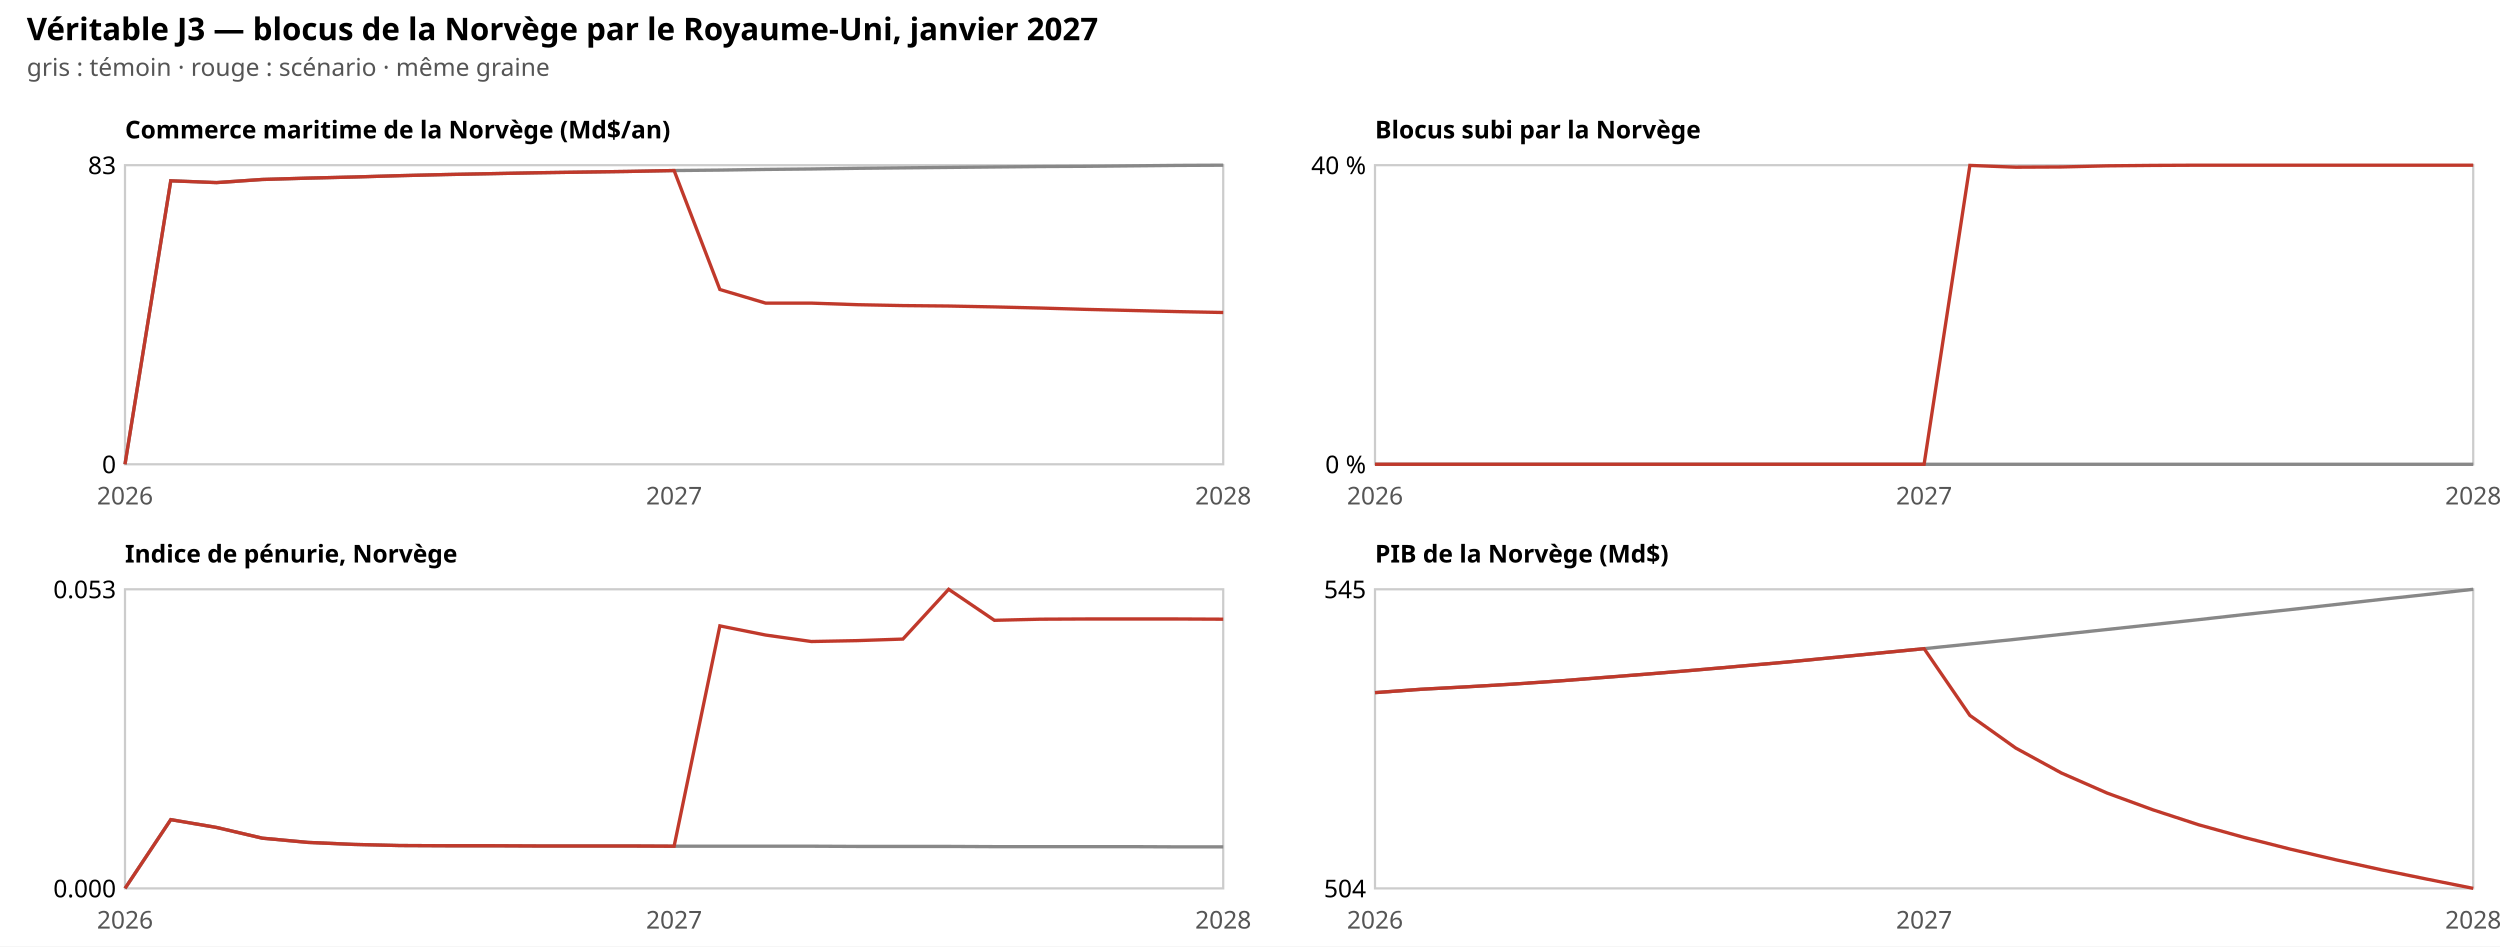
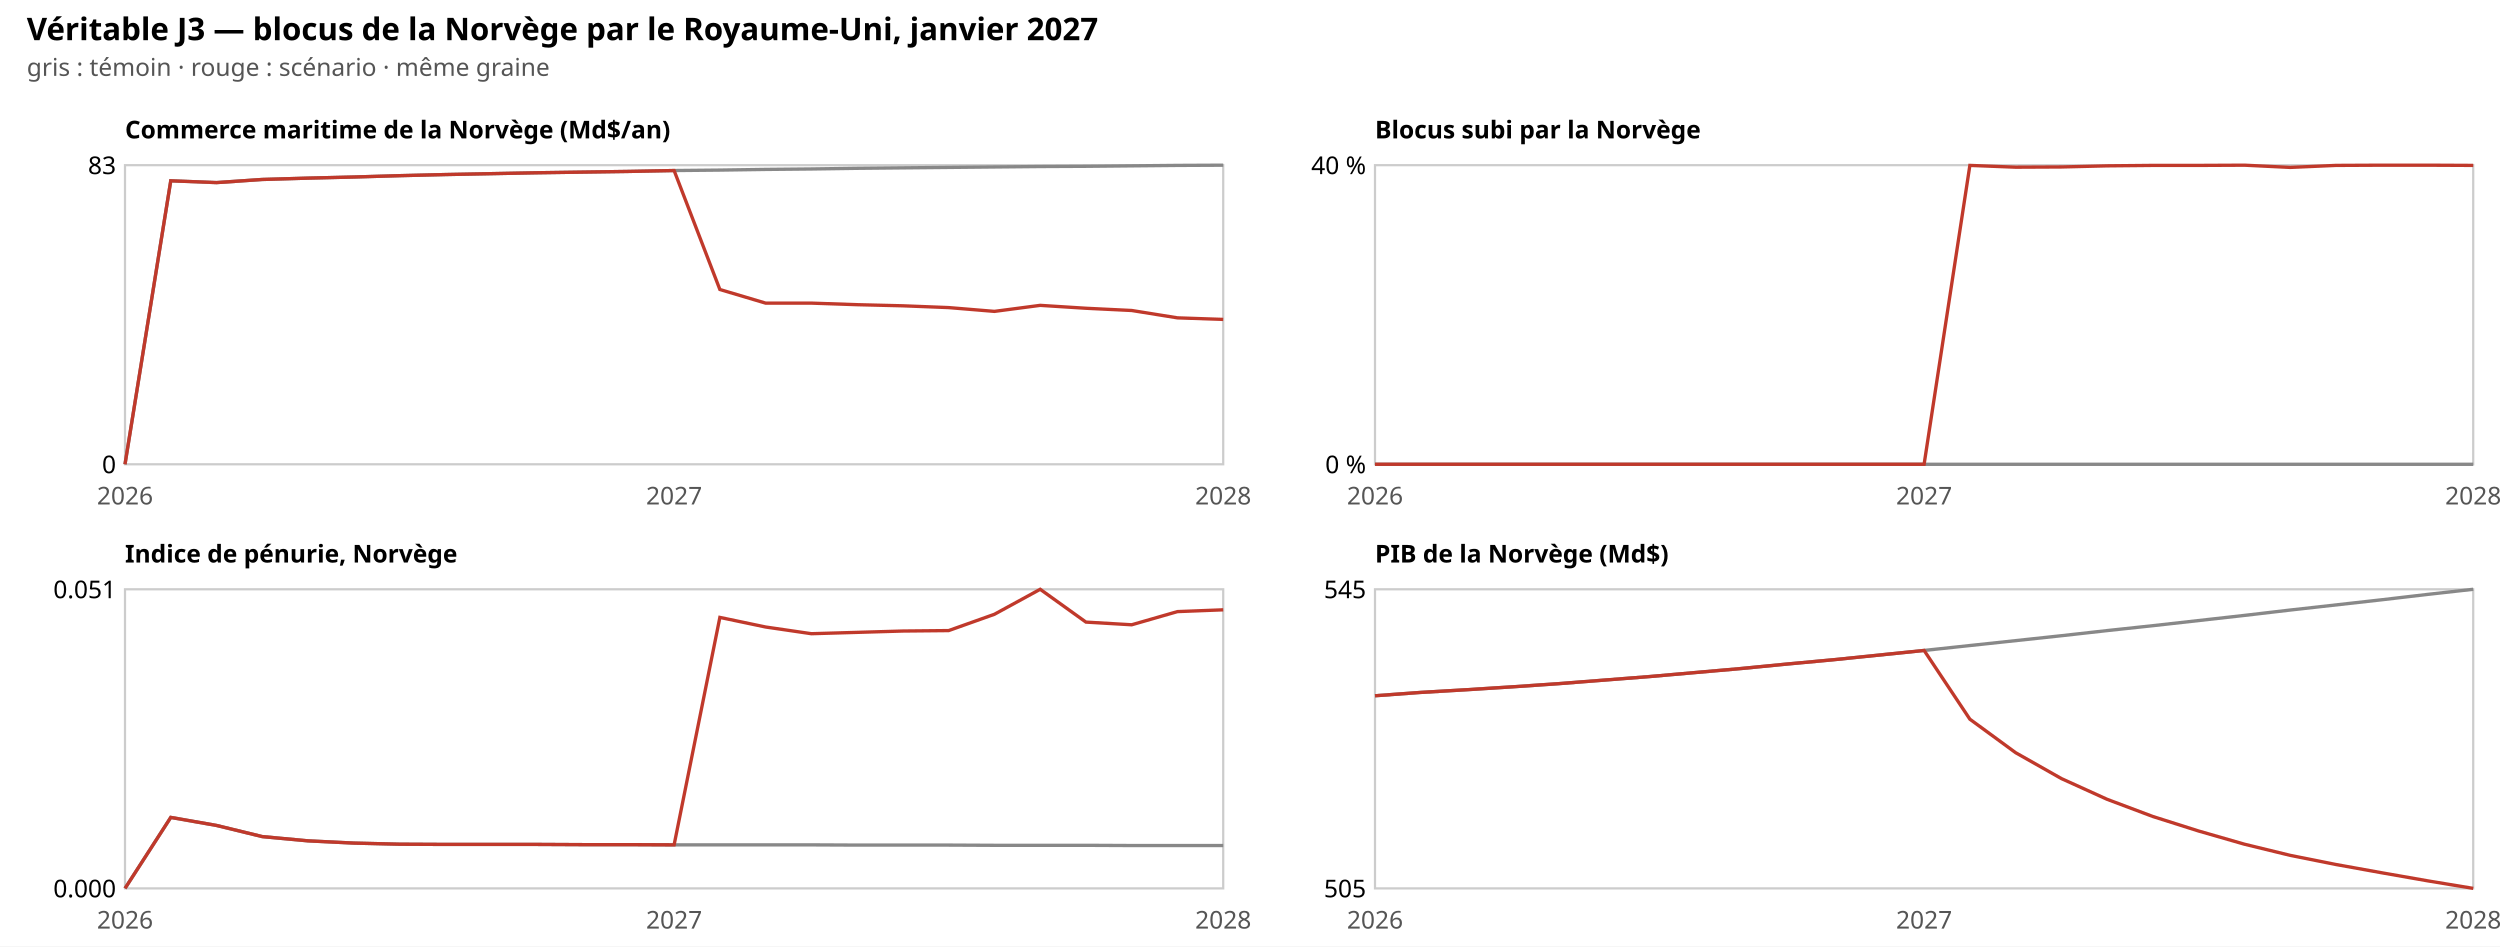
<svg xmlns="http://www.w3.org/2000/svg" width="1120" height="424" font-family="sans-serif" font-size="11">
  <rect width="100%" height="100%" fill="#ffffff" />
  <text x="12" y="18" font-size="14" font-weight="bold">Véritable J3 — blocus de la Norvège par le Royaume-Uni, janvier 2027</text>
  <text x="12" y="34" fill="#555">gris : témoin · rouge : scénario · même graine</text>
  <text x="56" y="62" font-weight="bold">Commerce maritime de la Norvège (Md$/an)</text>
  <rect x="56" y="74" width="492" height="134" fill="none" stroke="#ccc" />
  <text x="52" y="78" text-anchor="end">83</text>
  <text x="52" y="212" text-anchor="end">0</text>
  <text x="56" y="226" text-anchor="middle" fill="#555">2026</text>
  <text x="302" y="226" text-anchor="middle" fill="#555">2027</text>
  <text x="548" y="226" text-anchor="middle" fill="#555">2028</text>
  <path d="M56.0,208.0L76.5,81.0L97.0,81.8L117.5,80.4L138.0,79.8L158.5,79.3L179.0,78.7L199.5,78.2L220.0,77.8L240.5,77.4L261.0,77.1L281.5,76.8L302.0,76.4L322.5,76.2L343.0,75.9L363.5,75.7L384.0,75.4L404.5,75.2L425.0,75.0L445.5,74.8L466.0,74.6L486.5,74.5L507.0,74.3L527.5,74.1L548.0,74.0" fill="none" stroke="#888" stroke-width="1.5" />
-   <path d="M56.0,208.0L76.5,81.0L97.0,81.8L117.5,80.4L138.0,79.8L158.5,79.3L179.0,78.7L199.5,78.2L220.0,77.8L240.5,77.4L261.0,77.1L281.5,76.8L302.0,76.4L322.5,129.7L343.0,135.8L363.5,135.8L384.0,136.5L404.5,136.9L425.0,137.1L445.5,137.5L466.0,138.0L486.5,138.6L507.0,139.1L527.5,139.6L548.0,140.0" fill="none" stroke="#c0392b" stroke-width="1.5" />
+   <path d="M56.0,208.0L76.5,81.0L97.0,81.8L117.5,80.4L138.0,79.8L158.5,79.3L179.0,78.7L199.5,78.2L220.0,77.8L240.5,77.4L261.0,77.1L281.5,76.8L302.0,76.4L322.5,129.7L343.0,135.8L363.5,135.8L384.0,136.5L404.5,137.0L425.0,137.8L445.5,139.5L466.0,136.8L486.5,138.1L507.0,139.1L527.5,142.4L548.0,143.1" fill="none" stroke="#c0392b" stroke-width="1.5" />
  <text x="616" y="62" font-weight="bold">Blocus subi par la Norvège</text>
  <rect x="616" y="74" width="492" height="134" fill="none" stroke="#ccc" />
  <text x="612" y="78" text-anchor="end">40 %</text>
  <text x="612" y="212" text-anchor="end">0 %</text>
  <text x="616" y="226" text-anchor="middle" fill="#555">2026</text>
  <text x="862" y="226" text-anchor="middle" fill="#555">2027</text>
  <text x="1108" y="226" text-anchor="middle" fill="#555">2028</text>
  <path d="M616.0,208.0L636.5,208.0L657.0,208.0L677.5,208.0L698.0,208.0L718.5,208.0L739.0,208.0L759.5,208.0L780.0,208.0L800.5,208.0L821.0,208.0L841.5,208.0L862.0,208.0L882.5,208.0L903.0,208.0L923.5,208.0L944.0,208.0L964.5,208.0L985.0,208.0L1005.5,208.0L1026.0,208.0L1046.5,208.0L1067.0,208.0L1087.5,208.0L1108.0,208.0" fill="none" stroke="#888" stroke-width="1.5" />
-   <path d="M616.0,208.0L636.5,208.0L657.0,208.0L677.5,208.0L698.0,208.0L718.5,208.0L739.0,208.0L759.5,208.0L780.0,208.0L800.5,208.0L821.0,208.0L841.5,208.0L862.0,208.0L882.5,74.1L903.0,74.9L923.5,74.8L944.0,74.3L964.5,74.1L985.0,74.0L1005.5,74.0L1026.0,74.0L1046.5,74.0L1067.0,74.0L1087.5,74.0L1108.0,74.0" fill="none" stroke="#c0392b" stroke-width="1.5" />
+   <path d="M616.0,208.0L636.5,208.0L657.0,208.0L677.5,208.0L698.0,208.0L718.5,208.0L739.0,208.0L759.5,208.0L780.0,208.0L800.5,208.0L821.0,208.0L841.5,208.0L862.0,208.0L882.5,74.1L903.0,74.9L923.5,74.8L944.0,74.3L964.5,74.1L985.0,74.1L1005.5,74.0L1026.0,75.0L1046.5,74.1L1067.0,74.0L1087.5,74.0L1108.0,74.1" fill="none" stroke="#c0392b" stroke-width="1.5" />
  <text x="56" y="252" font-weight="bold">Indice de pénurie, Norvège</text>
  <rect x="56" y="264" width="492" height="134" fill="none" stroke="#ccc" />
-   <text x="52" y="268" text-anchor="end">0.053</text>
+   <text x="52" y="268" text-anchor="end">0.051</text>
  <text x="52" y="402" text-anchor="end">0.000</text>
  <text x="56" y="416" text-anchor="middle" fill="#555">2026</text>
  <text x="302" y="416" text-anchor="middle" fill="#555">2027</text>
  <text x="548" y="416" text-anchor="middle" fill="#555">2028</text>
-   <path d="M56.0,398.0L76.5,367.2L97.0,370.7L117.5,375.5L138.0,377.4L158.5,378.3L179.0,378.8L199.5,378.9L220.0,378.9L240.5,379.0L261.0,379.0L281.5,379.0L302.0,379.1L322.5,379.1L343.0,379.1L363.5,379.1L384.0,379.2L404.5,379.2L425.0,379.2L445.5,379.3L466.0,379.3L486.5,379.3L507.0,379.3L527.5,379.4L548.0,379.4" fill="none" stroke="#888" stroke-width="1.5" />
-   <path d="M56.0,398.0L76.5,367.2L97.0,370.7L117.5,375.5L138.0,377.4L158.5,378.3L179.0,378.8L199.5,378.9L220.0,378.9L240.5,379.0L261.0,379.0L281.5,379.0L302.0,379.1L322.5,280.4L343.0,284.5L363.5,287.4L384.0,287.0L404.5,286.3L425.0,264.0L445.5,277.9L466.0,277.4L486.5,277.3L507.0,277.3L527.5,277.3L548.0,277.4" fill="none" stroke="#c0392b" stroke-width="1.5" />
+   <path d="M56.0,398.0L76.5,366.2L97.0,369.8L117.5,374.8L138.0,376.7L158.5,377.7L179.0,378.2L199.5,378.3L220.0,378.3L240.5,378.3L261.0,378.4L281.5,378.4L302.0,378.5L322.5,378.5L343.0,378.5L363.5,378.5L384.0,378.6L404.5,378.6L425.0,378.6L445.5,378.7L466.0,378.7L486.5,378.7L507.0,378.8L527.5,378.8L548.0,378.8" fill="none" stroke="#888" stroke-width="1.5" />
+   <path d="M56.0,398.0L76.5,366.2L97.0,369.8L117.5,374.8L138.0,376.7L158.5,377.7L179.0,378.2L199.5,378.3L220.0,378.3L240.5,378.3L261.0,378.4L281.5,378.4L302.0,378.5L322.5,276.6L343.0,280.9L363.5,283.9L384.0,283.3L404.5,282.7L425.0,282.5L445.5,275.2L466.0,264.0L486.5,278.7L507.0,279.9L527.5,274.0L548.0,273.2" fill="none" stroke="#c0392b" stroke-width="1.5" />
  <text x="616" y="252" font-weight="bold">PIB de la Norvège (Md$)</text>
  <rect x="616" y="264" width="492" height="134" fill="none" stroke="#ccc" />
  <text x="612" y="268" text-anchor="end">545</text>
-   <text x="612" y="402" text-anchor="end">504</text>
+   <text x="612" y="402" text-anchor="end">505</text>
  <text x="616" y="416" text-anchor="middle" fill="#555">2026</text>
  <text x="862" y="416" text-anchor="middle" fill="#555">2027</text>
  <text x="1108" y="416" text-anchor="middle" fill="#555">2028</text>
-   <path d="M616.0,310.3L636.5,308.8L657.0,307.7L677.5,306.5L698.0,305.1L718.5,303.5L739.0,301.9L759.5,300.2L780.0,298.4L800.5,296.6L821.0,294.6L841.5,292.6L862.0,290.6L882.5,288.5L903.0,286.4L923.5,284.2L944.0,282.0L964.5,279.8L985.0,277.6L1005.5,275.3L1026.0,273.1L1046.5,270.8L1067.0,268.5L1087.5,266.3L1108.0,264.0" fill="none" stroke="#888" stroke-width="1.5" />
-   <path d="M616.0,310.3L636.5,308.8L657.0,307.7L677.5,306.5L698.0,305.1L718.5,303.5L739.0,301.9L759.5,300.2L780.0,298.4L800.5,296.6L821.0,294.6L841.5,292.6L862.0,290.6L882.5,320.5L903.0,335.1L923.5,346.3L944.0,355.3L964.5,362.8L985.0,369.5L1005.5,375.2L1026.0,380.4L1046.5,385.2L1067.0,389.7L1087.5,393.9L1108.0,398.0" fill="none" stroke="#c0392b" stroke-width="1.5" />
+   <path d="M616.0,311.7L636.5,310.2L657.0,309.0L677.5,307.7L698.0,306.3L718.5,304.7L739.0,303.1L759.5,301.3L780.0,299.5L800.5,297.5L821.0,295.6L841.5,293.5L862.0,291.4L882.5,289.2L903.0,287.0L923.5,284.8L944.0,282.5L964.5,280.3L985.0,278.0L1005.5,275.7L1026.0,273.3L1046.5,271.0L1067.0,268.7L1087.5,266.3L1108.0,264.0" fill="none" stroke="#888" stroke-width="1.5" />
+   <path d="M616.0,311.7L636.5,310.2L657.0,309.0L677.5,307.7L698.0,306.3L718.5,304.7L739.0,303.1L759.5,301.3L780.0,299.5L800.5,297.5L821.0,295.6L841.5,293.5L862.0,291.4L882.5,322.2L903.0,337.2L923.5,348.8L944.0,358.1L964.5,365.8L985.0,372.3L1005.5,378.2L1026.0,383.2L1046.5,387.3L1067.0,391.0L1087.5,394.6L1108.0,398.0" fill="none" stroke="#c0392b" stroke-width="1.5" />
</svg>
